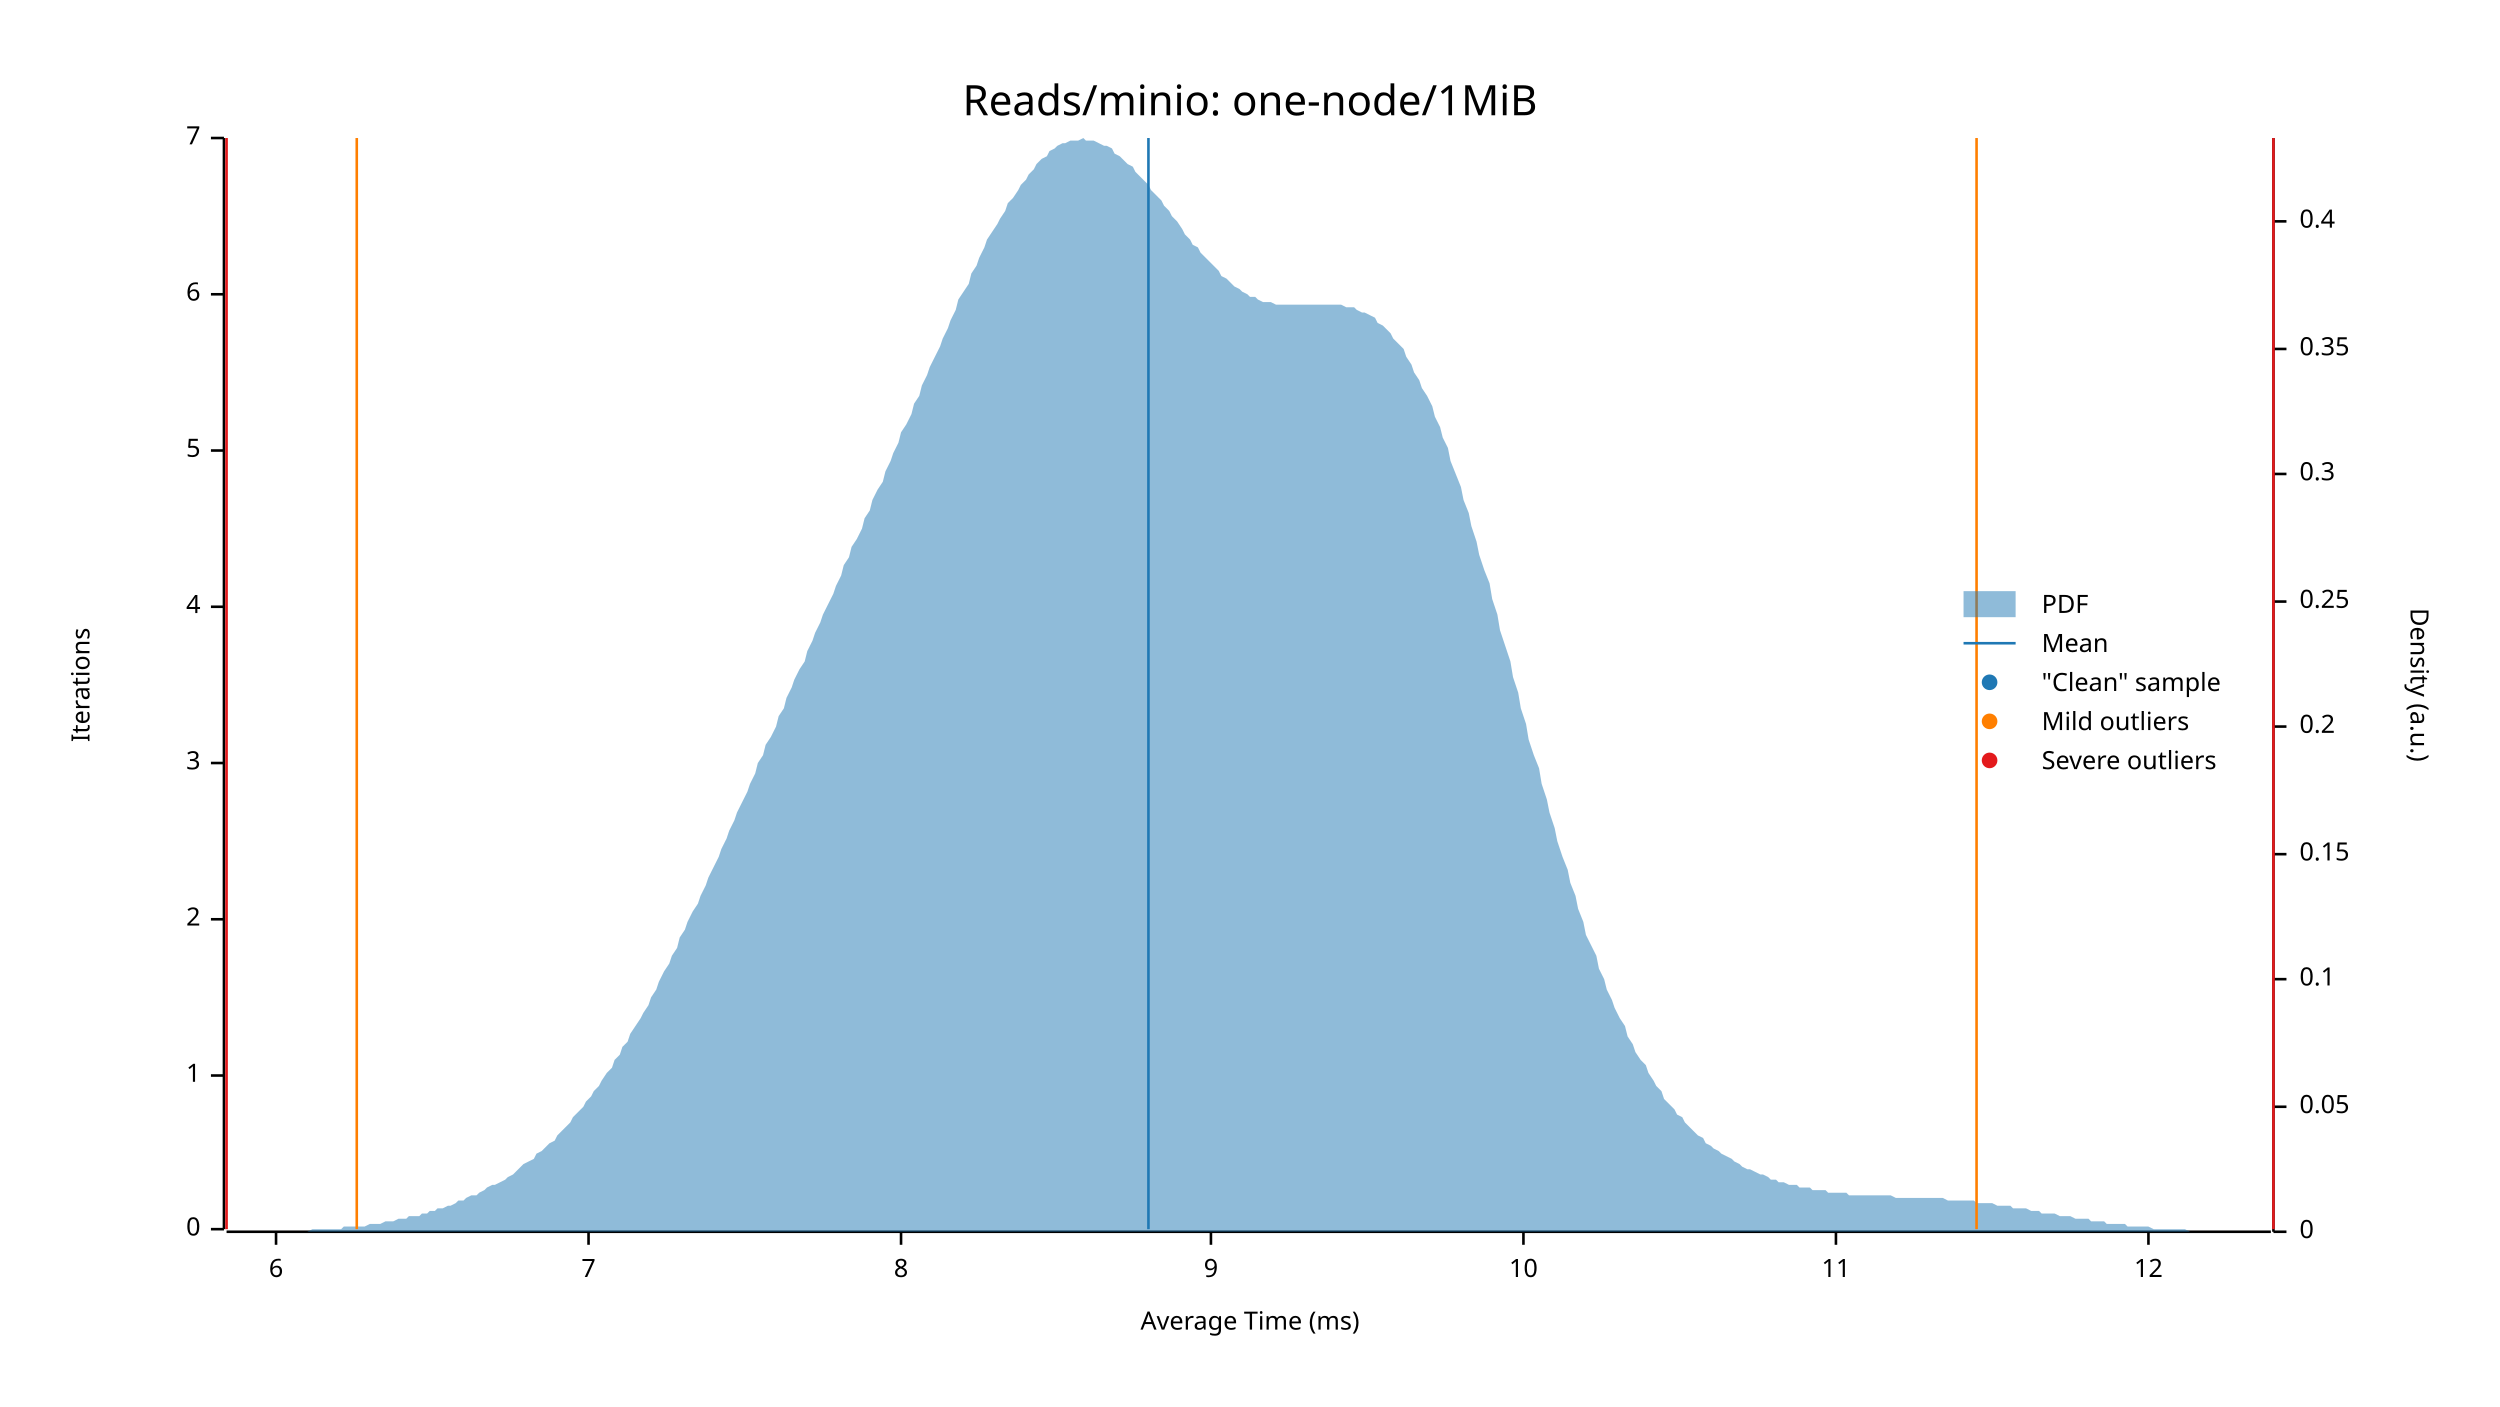
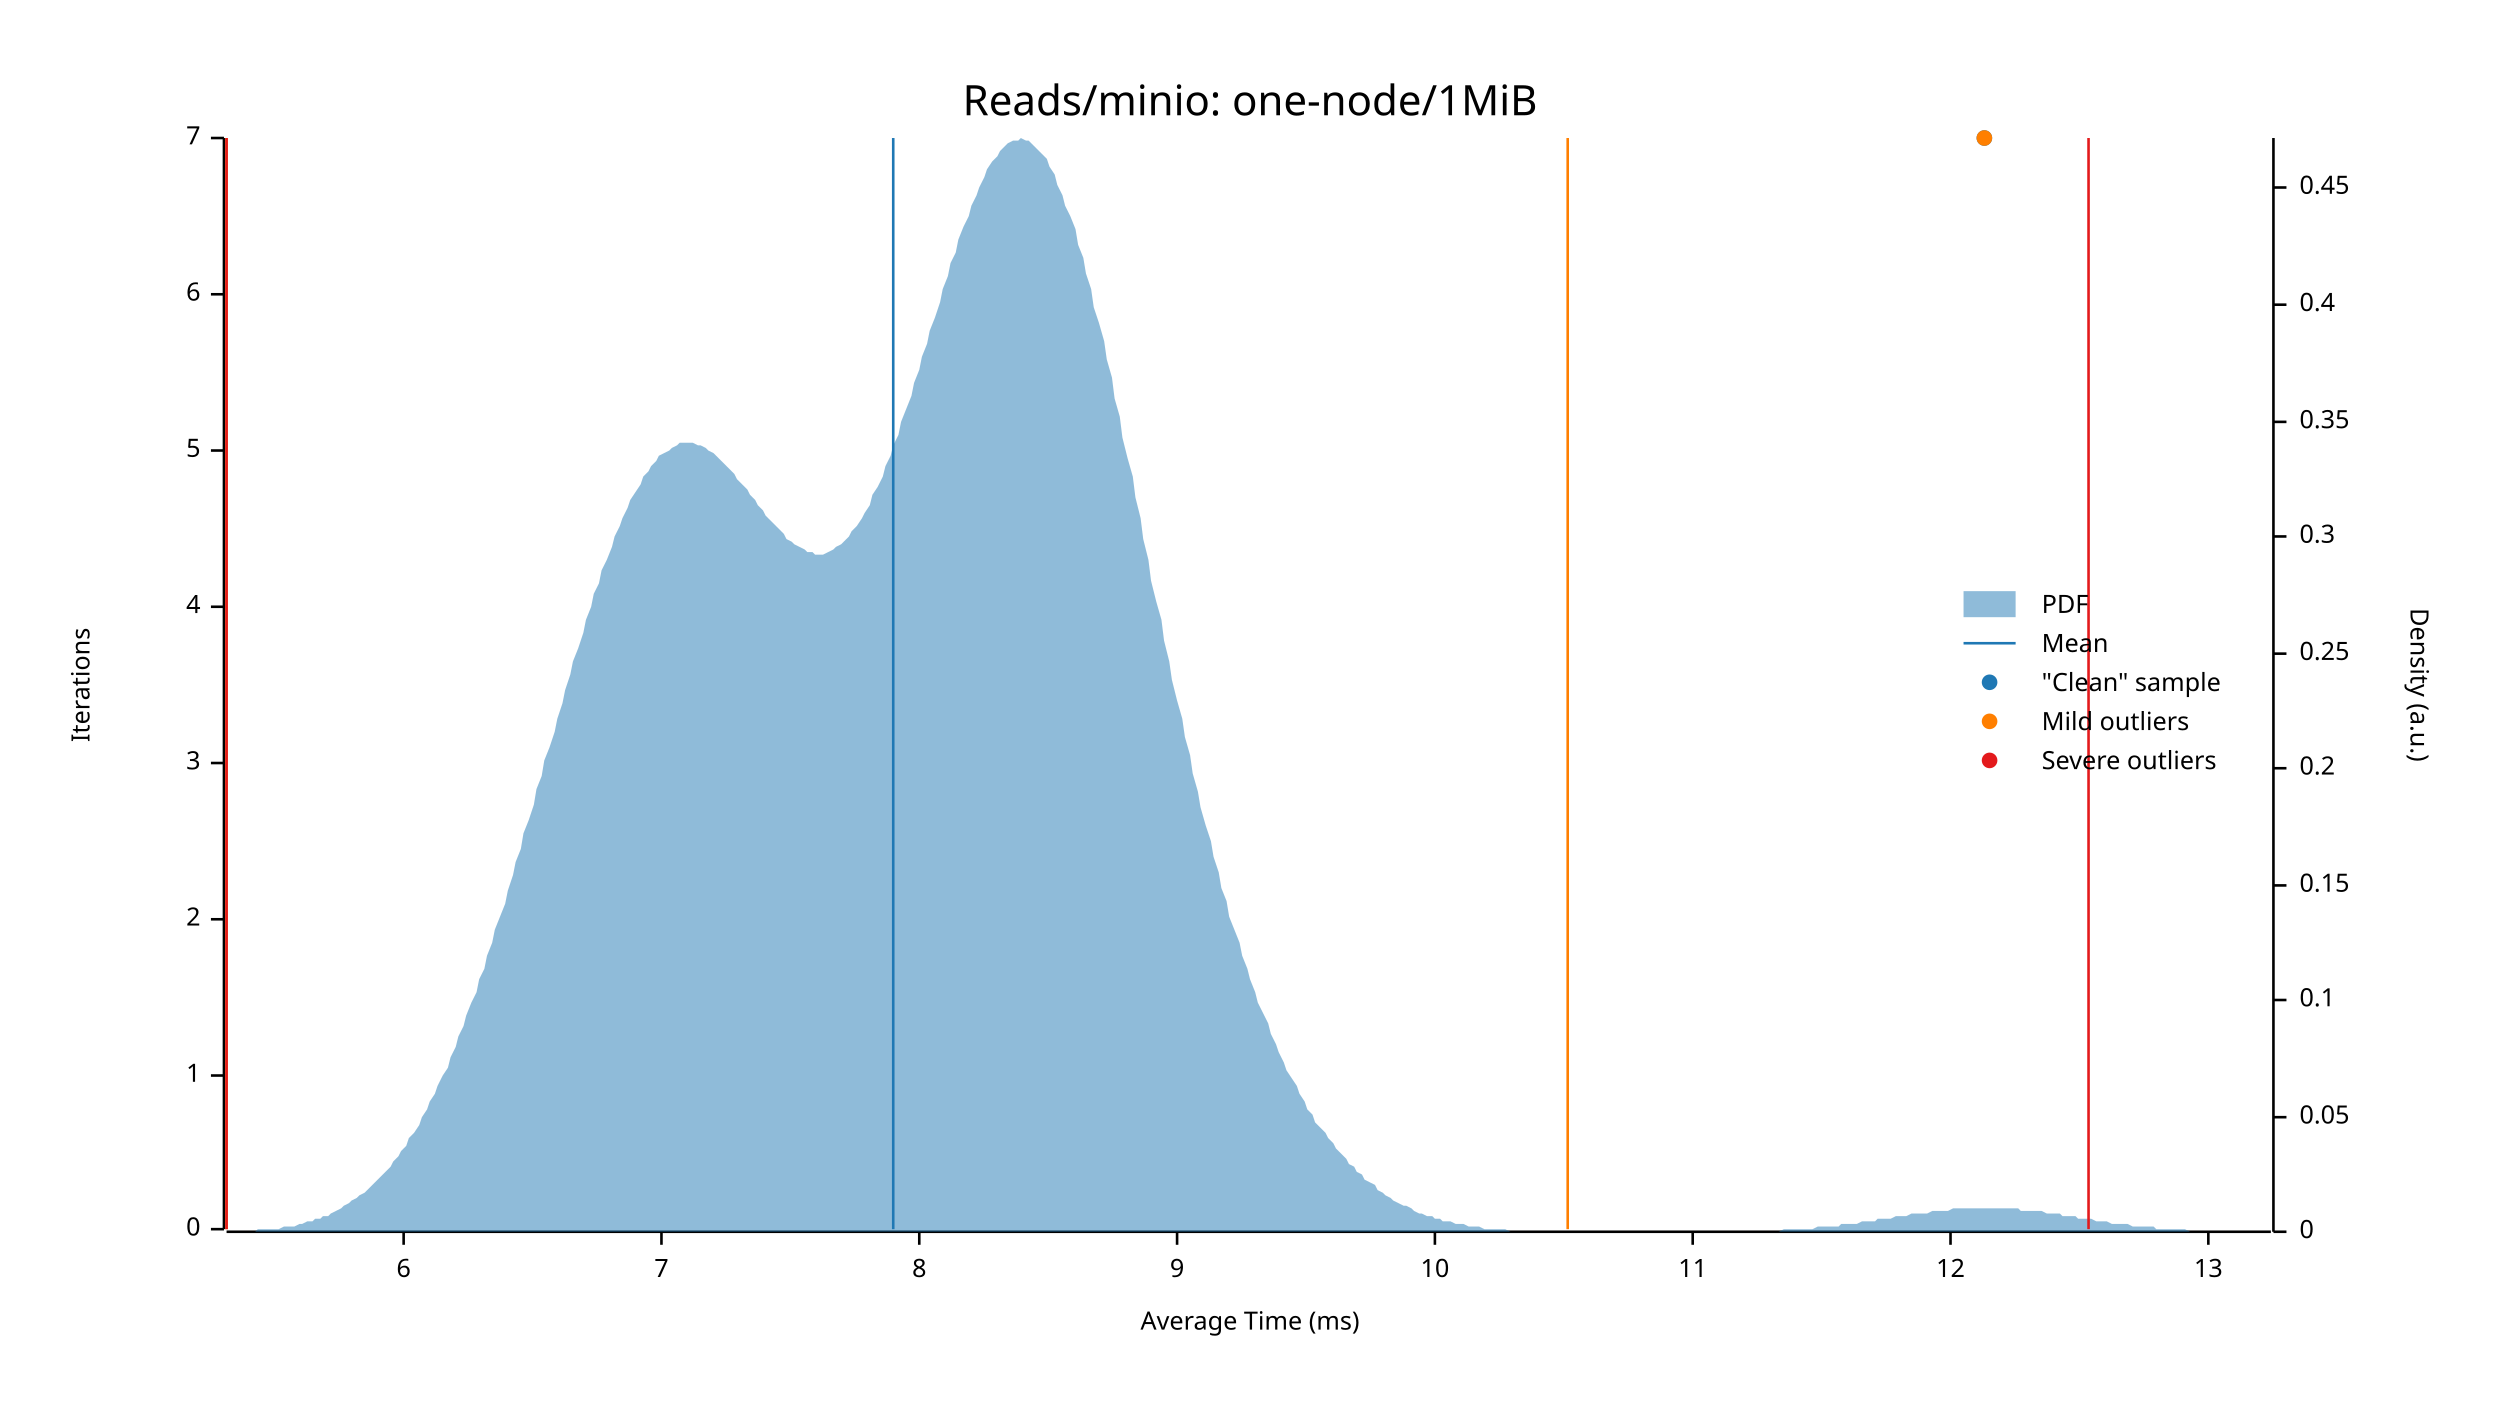
<svg xmlns="http://www.w3.org/2000/svg" width="960" height="540" viewBox="0 0 960 540">
  <text x="480" y="32" dy="0.76em" text-anchor="middle" font-family="sans-serif" font-size="16.129" opacity="1" fill="#000000">
Reads/minio: one-node/1MiB
</text>
  <text x="27" y="263" dy="0.76em" text-anchor="middle" font-family="sans-serif" font-size="9.677" opacity="1" fill="#000000" transform="rotate(270, 27, 263)">
Iterations
</text>
  <text x="480" y="513" dy="-0.5ex" text-anchor="middle" font-family="sans-serif" font-size="9.677" opacity="1" fill="#000000">
Average Time (ms)
</text>
  <polyline fill="none" opacity="1" stroke="#000000" stroke-width="1" points="86,53 86,472 " />
  <text x="77" y="472" dy="0.5ex" text-anchor="end" font-family="sans-serif" font-size="9.677" opacity="1" fill="#000000">
0
</text>
  <polyline fill="none" opacity="1" stroke="#000000" stroke-width="1" points="81,472 86,472 " />
  <text x="77" y="413" dy="0.5ex" text-anchor="end" font-family="sans-serif" font-size="9.677" opacity="1" fill="#000000">
1
</text>
  <polyline fill="none" opacity="1" stroke="#000000" stroke-width="1" points="81,413 86,413 " />
  <text x="77" y="353" dy="0.5ex" text-anchor="end" font-family="sans-serif" font-size="9.677" opacity="1" fill="#000000">
2
</text>
  <polyline fill="none" opacity="1" stroke="#000000" stroke-width="1" points="81,353 86,353 " />
  <text x="77" y="293" dy="0.5ex" text-anchor="end" font-family="sans-serif" font-size="9.677" opacity="1" fill="#000000">
3
</text>
  <polyline fill="none" opacity="1" stroke="#000000" stroke-width="1" points="81,293 86,293 " />
  <text x="77" y="233" dy="0.5ex" text-anchor="end" font-family="sans-serif" font-size="9.677" opacity="1" fill="#000000">
4
</text>
  <polyline fill="none" opacity="1" stroke="#000000" stroke-width="1" points="81,233 86,233 " />
  <text x="77" y="173" dy="0.5ex" text-anchor="end" font-family="sans-serif" font-size="9.677" opacity="1" fill="#000000">
5
</text>
  <polyline fill="none" opacity="1" stroke="#000000" stroke-width="1" points="81,173 86,173 " />
  <text x="77" y="113" dy="0.5ex" text-anchor="end" font-family="sans-serif" font-size="9.677" opacity="1" fill="#000000">
6
</text>
  <polyline fill="none" opacity="1" stroke="#000000" stroke-width="1" points="81,113 86,113 " />
  <text x="77" y="53" dy="0.5ex" text-anchor="end" font-family="sans-serif" font-size="9.677" opacity="1" fill="#000000">
7
</text>
  <polyline fill="none" opacity="1" stroke="#000000" stroke-width="1" points="81,53 86,53 " />
  <polyline fill="none" opacity="1" stroke="#000000" stroke-width="1" points="87,473 872,473 " />
-   <text x="106" y="483" dy="0.76em" text-anchor="middle" font-family="sans-serif" font-size="9.677" opacity="1" fill="#000000">
+   <text x="155" y="483" dy="0.76em" text-anchor="middle" font-family="sans-serif" font-size="9.677" opacity="1" fill="#000000">
6
</text>
-   <polyline fill="none" opacity="1" stroke="#000000" stroke-width="1" points="106,473 106,478 " />
-   <text x="226" y="483" dy="0.76em" text-anchor="middle" font-family="sans-serif" font-size="9.677" opacity="1" fill="#000000">
+   <polyline fill="none" opacity="1" stroke="#000000" stroke-width="1" points="155,473 155,478 " />
+   <text x="254" y="483" dy="0.76em" text-anchor="middle" font-family="sans-serif" font-size="9.677" opacity="1" fill="#000000">
7
</text>
-   <polyline fill="none" opacity="1" stroke="#000000" stroke-width="1" points="226,473 226,478 " />
-   <text x="346" y="483" dy="0.76em" text-anchor="middle" font-family="sans-serif" font-size="9.677" opacity="1" fill="#000000">
+   <polyline fill="none" opacity="1" stroke="#000000" stroke-width="1" points="254,473 254,478 " />
+   <text x="353" y="483" dy="0.76em" text-anchor="middle" font-family="sans-serif" font-size="9.677" opacity="1" fill="#000000">
8
</text>
-   <polyline fill="none" opacity="1" stroke="#000000" stroke-width="1" points="346,473 346,478 " />
-   <text x="465" y="483" dy="0.76em" text-anchor="middle" font-family="sans-serif" font-size="9.677" opacity="1" fill="#000000">
+   <polyline fill="none" opacity="1" stroke="#000000" stroke-width="1" points="353,473 353,478 " />
+   <text x="452" y="483" dy="0.76em" text-anchor="middle" font-family="sans-serif" font-size="9.677" opacity="1" fill="#000000">
9
</text>
-   <polyline fill="none" opacity="1" stroke="#000000" stroke-width="1" points="465,473 465,478 " />
-   <text x="585" y="483" dy="0.76em" text-anchor="middle" font-family="sans-serif" font-size="9.677" opacity="1" fill="#000000">
+   <polyline fill="none" opacity="1" stroke="#000000" stroke-width="1" points="452,473 452,478 " />
+   <text x="551" y="483" dy="0.76em" text-anchor="middle" font-family="sans-serif" font-size="9.677" opacity="1" fill="#000000">
10
</text>
-   <polyline fill="none" opacity="1" stroke="#000000" stroke-width="1" points="585,473 585,478 " />
-   <text x="705" y="483" dy="0.76em" text-anchor="middle" font-family="sans-serif" font-size="9.677" opacity="1" fill="#000000">
+   <polyline fill="none" opacity="1" stroke="#000000" stroke-width="1" points="551,473 551,478 " />
+   <text x="650" y="483" dy="0.76em" text-anchor="middle" font-family="sans-serif" font-size="9.677" opacity="1" fill="#000000">
11
</text>
-   <polyline fill="none" opacity="1" stroke="#000000" stroke-width="1" points="705,473 705,478 " />
-   <text x="825" y="483" dy="0.76em" text-anchor="middle" font-family="sans-serif" font-size="9.677" opacity="1" fill="#000000">
+   <polyline fill="none" opacity="1" stroke="#000000" stroke-width="1" points="650,473 650,478 " />
+   <text x="749" y="483" dy="0.76em" text-anchor="middle" font-family="sans-serif" font-size="9.677" opacity="1" fill="#000000">
12
</text>
-   <polyline fill="none" opacity="1" stroke="#000000" stroke-width="1" points="825,473 825,478 " />
+   <polyline fill="none" opacity="1" stroke="#000000" stroke-width="1" points="749,473 749,478 " />
+   <text x="848" y="483" dy="0.76em" text-anchor="middle" font-family="sans-serif" font-size="9.677" opacity="1" fill="#000000">
+ 13
+ </text>
+   <polyline fill="none" opacity="1" stroke="#000000" stroke-width="1" points="848,473 848,478 " />
  <text x="933" y="263" dy="0.76em" text-anchor="middle" font-family="sans-serif" font-size="9.677" opacity="1" fill="#000000" transform="rotate(90, 933, 263)">
Density (a.u.)
</text>
  <polyline fill="none" opacity="1" stroke="#000000" stroke-width="1" points="873,53 873,473 " />
  <text x="883" y="473" dy="0.5ex" text-anchor="start" font-family="sans-serif" font-size="9.677" opacity="1" fill="#000000">
0
</text>
  <polyline fill="none" opacity="1" stroke="#000000" stroke-width="1" points="873,473 878,473 " />
-   <text x="883" y="425" dy="0.5ex" text-anchor="start" font-family="sans-serif" font-size="9.677" opacity="1" fill="#000000">
+   <text x="883" y="429" dy="0.5ex" text-anchor="start" font-family="sans-serif" font-size="9.677" opacity="1" fill="#000000">
0.05
</text>
-   <polyline fill="none" opacity="1" stroke="#000000" stroke-width="1" points="873,425 878,425 " />
-   <text x="883" y="376" dy="0.5ex" text-anchor="start" font-family="sans-serif" font-size="9.677" opacity="1" fill="#000000">
+   <polyline fill="none" opacity="1" stroke="#000000" stroke-width="1" points="873,429 878,429 " />
+   <text x="883" y="384" dy="0.5ex" text-anchor="start" font-family="sans-serif" font-size="9.677" opacity="1" fill="#000000">
0.1
</text>
-   <polyline fill="none" opacity="1" stroke="#000000" stroke-width="1" points="873,376 878,376 " />
-   <text x="883" y="328" dy="0.5ex" text-anchor="start" font-family="sans-serif" font-size="9.677" opacity="1" fill="#000000">
+   <polyline fill="none" opacity="1" stroke="#000000" stroke-width="1" points="873,384 878,384 " />
+   <text x="883" y="340" dy="0.5ex" text-anchor="start" font-family="sans-serif" font-size="9.677" opacity="1" fill="#000000">
0.15
</text>
-   <polyline fill="none" opacity="1" stroke="#000000" stroke-width="1" points="873,328 878,328 " />
-   <text x="883" y="279" dy="0.5ex" text-anchor="start" font-family="sans-serif" font-size="9.677" opacity="1" fill="#000000">
+   <polyline fill="none" opacity="1" stroke="#000000" stroke-width="1" points="873,340 878,340 " />
+   <text x="883" y="295" dy="0.5ex" text-anchor="start" font-family="sans-serif" font-size="9.677" opacity="1" fill="#000000">
0.2
</text>
-   <polyline fill="none" opacity="1" stroke="#000000" stroke-width="1" points="873,279 878,279 " />
-   <text x="883" y="231" dy="0.5ex" text-anchor="start" font-family="sans-serif" font-size="9.677" opacity="1" fill="#000000">
+   <polyline fill="none" opacity="1" stroke="#000000" stroke-width="1" points="873,295 878,295 " />
+   <text x="883" y="251" dy="0.5ex" text-anchor="start" font-family="sans-serif" font-size="9.677" opacity="1" fill="#000000">
0.25
</text>
-   <polyline fill="none" opacity="1" stroke="#000000" stroke-width="1" points="873,231 878,231 " />
-   <text x="883" y="182" dy="0.5ex" text-anchor="start" font-family="sans-serif" font-size="9.677" opacity="1" fill="#000000">
+   <polyline fill="none" opacity="1" stroke="#000000" stroke-width="1" points="873,251 878,251 " />
+   <text x="883" y="206" dy="0.5ex" text-anchor="start" font-family="sans-serif" font-size="9.677" opacity="1" fill="#000000">
0.3
</text>
-   <polyline fill="none" opacity="1" stroke="#000000" stroke-width="1" points="873,182 878,182 " />
-   <text x="883" y="134" dy="0.5ex" text-anchor="start" font-family="sans-serif" font-size="9.677" opacity="1" fill="#000000">
+   <polyline fill="none" opacity="1" stroke="#000000" stroke-width="1" points="873,206 878,206 " />
+   <text x="883" y="162" dy="0.5ex" text-anchor="start" font-family="sans-serif" font-size="9.677" opacity="1" fill="#000000">
0.35
</text>
-   <polyline fill="none" opacity="1" stroke="#000000" stroke-width="1" points="873,134 878,134 " />
-   <text x="883" y="85" dy="0.5ex" text-anchor="start" font-family="sans-serif" font-size="9.677" opacity="1" fill="#000000">
+   <polyline fill="none" opacity="1" stroke="#000000" stroke-width="1" points="873,162 878,162 " />
+   <text x="883" y="117" dy="0.5ex" text-anchor="start" font-family="sans-serif" font-size="9.677" opacity="1" fill="#000000">
0.4
</text>
-   <polyline fill="none" opacity="1" stroke="#000000" stroke-width="1" points="873,85 878,85 " />
-   <polygon opacity="0.5" fill="#1F78B4" points="87,473 88,473 90,473 91,473 93,473 94,473 96,473 98,473 99,473 101,473 102,473 104,473 105,473 107,473 109,473 110,473 112,473 113,473 115,473 116,473 118,473 120,472 121,472 123,472 124,472 126,472 127,472 129,472 131,472 132,471 134,471 135,471 137,471 138,471 140,471 142,470 143,470 145,470 146,470 148,469 150,469 151,469 153,468 154,468 156,468 157,467 159,467 161,467 162,466 164,466 165,465 167,465 168,464 170,464 172,463 173,463 175,462 176,461 178,461 179,460 181,459 183,459 184,458 186,457 187,456 189,455 190,455 192,454 194,453 195,452 197,451 198,450 200,448 201,447 203,446 205,445 206,443 208,442 209,441 211,439 213,438 214,436 216,434 217,433 219,431 220,429 222,427 224,425 225,423 227,421 228,419 230,417 231,415 233,412 235,410 236,407 238,405 239,402 241,400 242,397 244,394 246,391 247,389 249,386 250,383 252,380 253,377 255,373 257,370 258,367 260,364 261,360 263,357 264,354 266,350 268,347 269,344 271,340 272,337 274,333 276,329 277,326 279,322 280,319 282,315 283,312 285,308 287,304 288,301 290,297 291,293 293,290 294,286 296,283 298,279 299,275 301,272 302,268 304,264 305,261 307,257 309,254 310,250 312,246 313,243 315,239 316,236 318,232 320,228 321,225 323,221 324,217 326,214 327,210 329,207 331,203 332,199 334,196 335,192 337,188 339,185 340,181 342,177 343,174 345,170 346,166 348,163 350,159 351,155 353,152 354,148 356,144 357,141 359,137 361,133 362,130 364,126 365,123 367,119 368,115 370,112 372,109 373,105 375,102 376,99 378,95 379,92 381,89 383,86 384,84 386,81 387,78 389,76 391,73 392,71 394,69 395,67 397,65 398,63 400,61 402,60 403,58 405,57 406,56 408,55 409,55 411,54 413,54 414,54 416,53 417,54 419,54 420,54 422,55 424,56 425,56 427,57 428,59 430,60 431,61 433,63 435,64 436,66 438,68 439,69 441,71 442,73 444,75 446,77 447,79 449,81 450,83 452,85 454,88 455,90 457,92 458,94 460,95 461,97 463,99 465,101 466,102 468,104 469,106 471,107 472,108 474,110 476,111 477,112 479,113 480,114 482,114 483,115 485,116 487,116 488,116 490,117 491,117 493,117 494,117 496,117 498,117 499,117 501,117 502,117 504,117 505,117 507,117 509,117 510,117 512,117 513,117 515,117 517,118 518,118 520,118 521,119 523,120 524,120 526,121 528,122 529,124 531,125 532,126 534,128 535,130 537,132 539,134 540,137 542,140 543,143 545,146 546,149 548,152 550,156 551,160 553,164 554,168 556,172 557,177 559,182 561,187 562,192 564,197 565,202 567,208 568,213 570,219 572,224 573,230 575,236 576,242 578,248 580,254 581,260 583,266 584,272 586,278 587,284 589,290 591,295 592,301 594,307 595,312 597,318 598,323 600,329 602,334 603,339 605,344 606,349 608,354 609,359 611,363 613,367 614,372 616,376 617,380 619,384 620,387 622,391 624,394 625,398 627,401 628,404 630,407 632,409 633,412 635,415 636,417 638,419 639,422 641,424 643,426 644,428 646,429 647,431 649,433 650,434 652,436 654,437 655,439 657,440 658,441 660,442 661,443 663,444 665,445 666,446 668,447 669,448 671,449 672,449 674,450 676,451 677,451 679,452 680,453 682,453 683,454 685,454 687,455 688,455 690,455 691,456 693,456 695,456 696,457 698,457 699,457 701,457 702,458 704,458 706,458 707,458 709,458 710,459 712,459 713,459 715,459 717,459 718,459 720,459 721,459 723,459 724,459 726,459 728,460 729,460 731,460 732,460 734,460 735,460 737,460 739,460 740,460 742,460 743,460 745,460 746,460 748,461 750,461 751,461 753,461 754,461 756,461 758,461 759,462 761,462 762,462 764,462 765,462 767,463 769,463 770,463 772,463 773,464 775,464 776,464 778,464 780,465 781,465 783,465 784,466 786,466 787,466 789,466 791,467 792,467 794,467 795,467 797,468 798,468 800,468 802,468 803,469 805,469 806,469 808,469 809,470 811,470 813,470 814,470 816,470 817,471 819,471 821,471 822,471 824,471 825,471 827,472 828,472 830,472 832,472 833,472 835,472 836,472 838,472 839,472 841,473 843,473 844,473 846,473 847,473 849,473 850,473 852,473 854,473 855,473 857,473 858,473 860,473 861,473 863,473 865,473 866,473 868,473 869,473 871,473 873,473 873,473 87,473 " />
-   <polyline fill="none" opacity="1" stroke="#1F78B4" stroke-width="1" points="441,472 441,53 " />
-   <polyline fill="none" opacity="1" stroke="#FF7F00" stroke-width="1" points="137,472 137,53 " />
-   <polyline fill="none" opacity="1" stroke="#FF7F00" stroke-width="1" points="759,472 759,53 " />
+   <polyline fill="none" opacity="1" stroke="#000000" stroke-width="1" points="873,117 878,117 " />
+   <text x="883" y="72" dy="0.5ex" text-anchor="start" font-family="sans-serif" font-size="9.677" opacity="1" fill="#000000">
+ 0.45
+ </text>
+   <polyline fill="none" opacity="1" stroke="#000000" stroke-width="1" points="873,72 878,72 " />
+   <polygon opacity="0.5" fill="#1F78B4" points="87,473 88,473 90,473 91,473 93,473 94,473 96,473 98,473 99,472 101,472 102,472 104,472 105,472 107,472 109,471 110,471 112,471 113,471 115,470 116,470 118,469 120,469 121,468 123,468 124,467 126,467 127,466 129,465 131,464 132,463 134,462 135,461 137,460 138,459 140,458 142,456 143,455 145,453 146,452 148,450 150,448 151,446 153,444 154,442 156,440 157,437 159,435 161,432 162,429 164,426 165,423 167,420 168,417 170,413 172,410 173,406 175,402 176,398 178,394 179,390 181,385 183,381 184,376 186,372 187,367 189,362 190,357 192,352 194,347 195,342 197,336 198,331 200,326 201,320 203,315 205,309 206,303 208,298 209,292 211,287 213,281 214,276 216,270 217,265 219,259 220,254 222,249 224,243 225,238 227,233 228,228 230,224 231,219 233,215 235,210 236,206 238,202 239,199 241,195 242,192 244,189 246,186 247,183 249,181 250,179 252,177 253,175 255,174 257,173 258,172 260,171 261,170 263,170 264,170 266,170 268,171 269,171 271,172 272,173 274,174 276,176 277,177 279,179 280,180 282,182 283,184 285,186 287,188 288,190 290,192 291,194 293,196 294,198 296,200 298,202 299,203 301,205 302,207 304,208 305,209 307,210 309,211 310,212 312,212 313,213 315,213 316,213 318,212 320,211 321,210 323,209 324,208 326,206 327,204 329,202 331,199 332,197 334,194 335,190 337,187 339,183 340,179 342,175 343,171 345,167 346,162 348,157 350,152 351,147 353,142 354,137 356,132 357,127 359,122 361,116 362,111 364,106 365,101 367,97 368,92 370,87 372,83 373,79 375,75 376,72 378,68 379,65 381,62 383,60 384,58 386,56 387,55 389,54 391,54 392,53 394,54 395,54 397,56 398,57 400,59 402,61 403,64 405,67 406,71 408,75 409,79 411,83 413,88 414,94 416,99 417,105 419,111 420,118 422,124 424,131 425,138 427,145 428,153 430,160 431,168 433,176 435,183 436,191 438,199 439,207 441,215 442,223 444,231 446,238 447,246 449,254 450,261 452,269 454,276 455,283 457,290 458,297 460,304 461,310 463,317 465,323 466,329 468,335 469,341 471,346 472,352 474,357 476,362 477,367 479,372 480,376 482,381 483,385 485,389 487,393 488,397 490,401 491,404 493,408 494,411 496,414 498,417 499,420 501,423 502,426 504,428 505,431 507,433 509,435 510,437 512,439 513,441 515,443 517,445 518,447 520,448 521,450 523,451 524,453 526,454 528,455 529,457 531,458 532,459 534,460 535,461 537,462 539,463 540,463 542,464 543,465 545,466 546,466 548,467 550,467 551,468 553,468 554,469 556,469 557,469 559,470 561,470 562,470 564,471 565,471 567,471 568,471 570,472 572,472 573,472 575,472 576,472 578,472 580,473 581,473 583,473 584,473 586,473 587,473 589,473 591,473 592,473 594,473 595,473 597,473 598,473 600,473 602,473 603,473 605,473 606,473 608,473 609,473 611,473 613,473 614,473 616,473 617,473 619,473 620,473 622,473 624,473 625,473 627,473 628,473 630,473 632,473 633,473 635,473 636,473 638,473 639,473 641,473 643,473 644,473 646,473 647,473 649,473 650,473 652,473 654,473 655,473 657,473 658,473 660,473 661,473 663,473 665,473 666,473 668,473 669,473 671,473 672,473 674,473 676,473 677,473 679,473 680,473 682,473 683,473 685,472 687,472 688,472 690,472 691,472 693,472 695,472 696,472 698,471 699,471 701,471 702,471 704,471 706,471 707,470 709,470 710,470 712,470 713,470 715,469 717,469 718,469 720,469 721,468 723,468 724,468 726,468 728,467 729,467 731,467 732,467 734,466 735,466 737,466 739,466 740,466 742,465 743,465 745,465 746,465 748,465 750,464 751,464 753,464 754,464 756,464 758,464 759,464 761,464 762,464 764,464 765,464 767,464 769,464 770,464 772,464 773,464 775,464 776,465 778,465 780,465 781,465 783,465 784,465 786,466 787,466 789,466 791,466 792,467 794,467 795,467 797,467 798,468 800,468 802,468 803,468 805,469 806,469 808,469 809,469 811,470 813,470 814,470 816,470 817,470 819,471 821,471 822,471 824,471 825,471 827,471 828,472 830,472 832,472 833,472 835,472 836,472 838,472 839,472 841,473 843,473 844,473 846,473 847,473 849,473 850,473 852,473 854,473 855,473 857,473 858,473 860,473 861,473 863,473 865,473 866,473 868,473 869,473 871,473 873,473 873,473 87,473 " />
+   <polyline fill="none" opacity="1" stroke="#1F78B4" stroke-width="1" points="343,472 343,53 " />
+   <polyline fill="none" opacity="1" stroke="#FF7F00" stroke-width="1" points="87,472 87,53 " />
+   <polyline fill="none" opacity="1" stroke="#FF7F00" stroke-width="1" points="602,472 602,53 " />
  <polyline fill="none" opacity="1" stroke="#E31A1C" stroke-width="1" points="87,472 87,53 " />
-   <polyline fill="none" opacity="1" stroke="#E31A1C" stroke-width="1" points="873,472 873,53 " />
+   <polyline fill="none" opacity="1" stroke="#E31A1C" stroke-width="1" points="802,472 802,53 " />
+   <circle cx="762" cy="53" r="3" opacity="1" fill="#1F78B4" stroke="none" stroke-width="1" />
+   <circle cx="762" cy="53" r="3" opacity="1" fill="#FF7F00" stroke="none" stroke-width="1" />
  <text x="784" y="228" dy="0.76em" text-anchor="start" font-family="sans-serif" font-size="9.677" opacity="1" fill="#000000">
PDF
</text>
  <text x="784" y="243" dy="0.76em" text-anchor="start" font-family="sans-serif" font-size="9.677" opacity="1" fill="#000000">
Mean
</text>
  <text x="784" y="258" dy="0.76em" text-anchor="start" font-family="sans-serif" font-size="9.677" opacity="1" fill="#000000">
"Clean" sample
</text>
  <text x="784" y="273" dy="0.76em" text-anchor="start" font-family="sans-serif" font-size="9.677" opacity="1" fill="#000000">
Mild outliers
</text>
  <text x="784" y="288" dy="0.76em" text-anchor="start" font-family="sans-serif" font-size="9.677" opacity="1" fill="#000000">
Severe outliers
</text>
  <rect x="754" y="227" width="20" height="10" opacity="0.5" fill="#1F78B4" stroke="none" />
  <polyline fill="none" opacity="1" stroke="#1F78B4" stroke-width="1" points="754,247 774,247 " />
  <circle cx="764" cy="262" r="3" opacity="1" fill="#1F78B4" stroke="none" stroke-width="1" />
  <circle cx="764" cy="277" r="3" opacity="1" fill="#FF7F00" stroke="none" stroke-width="1" />
  <circle cx="764" cy="292" r="3" opacity="1" fill="#E31A1C" stroke="none" stroke-width="1" />
</svg>
